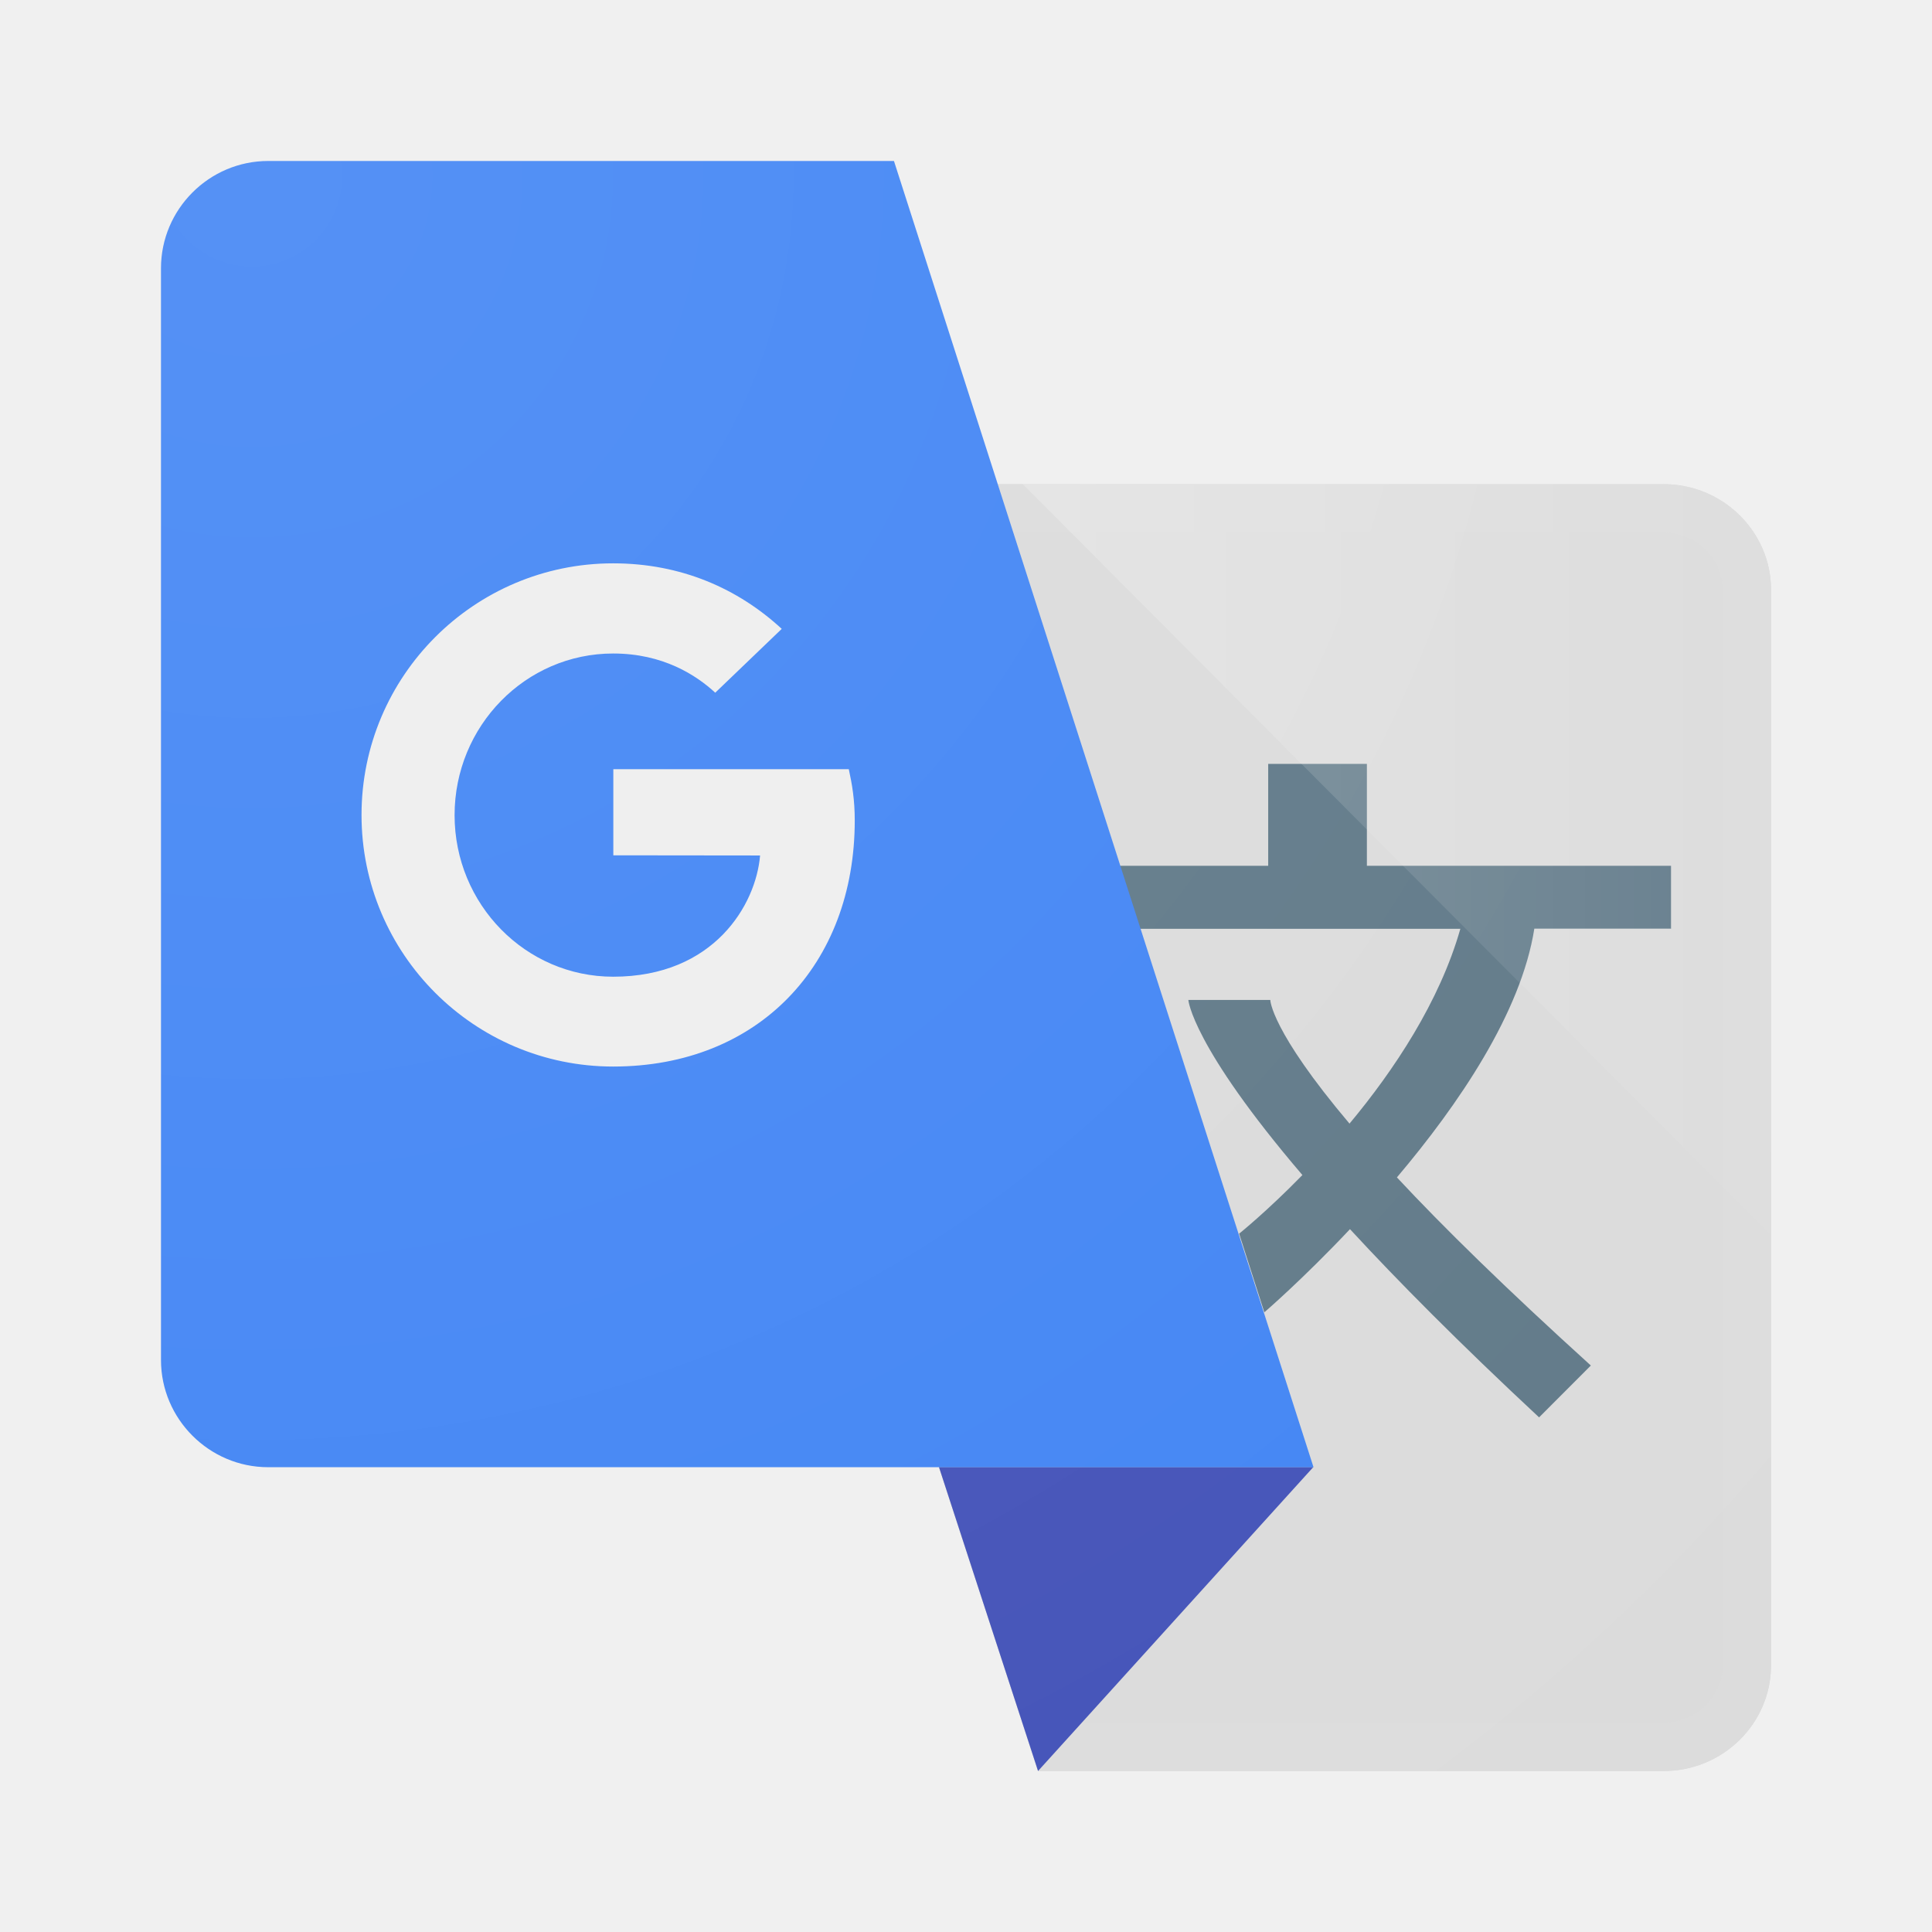
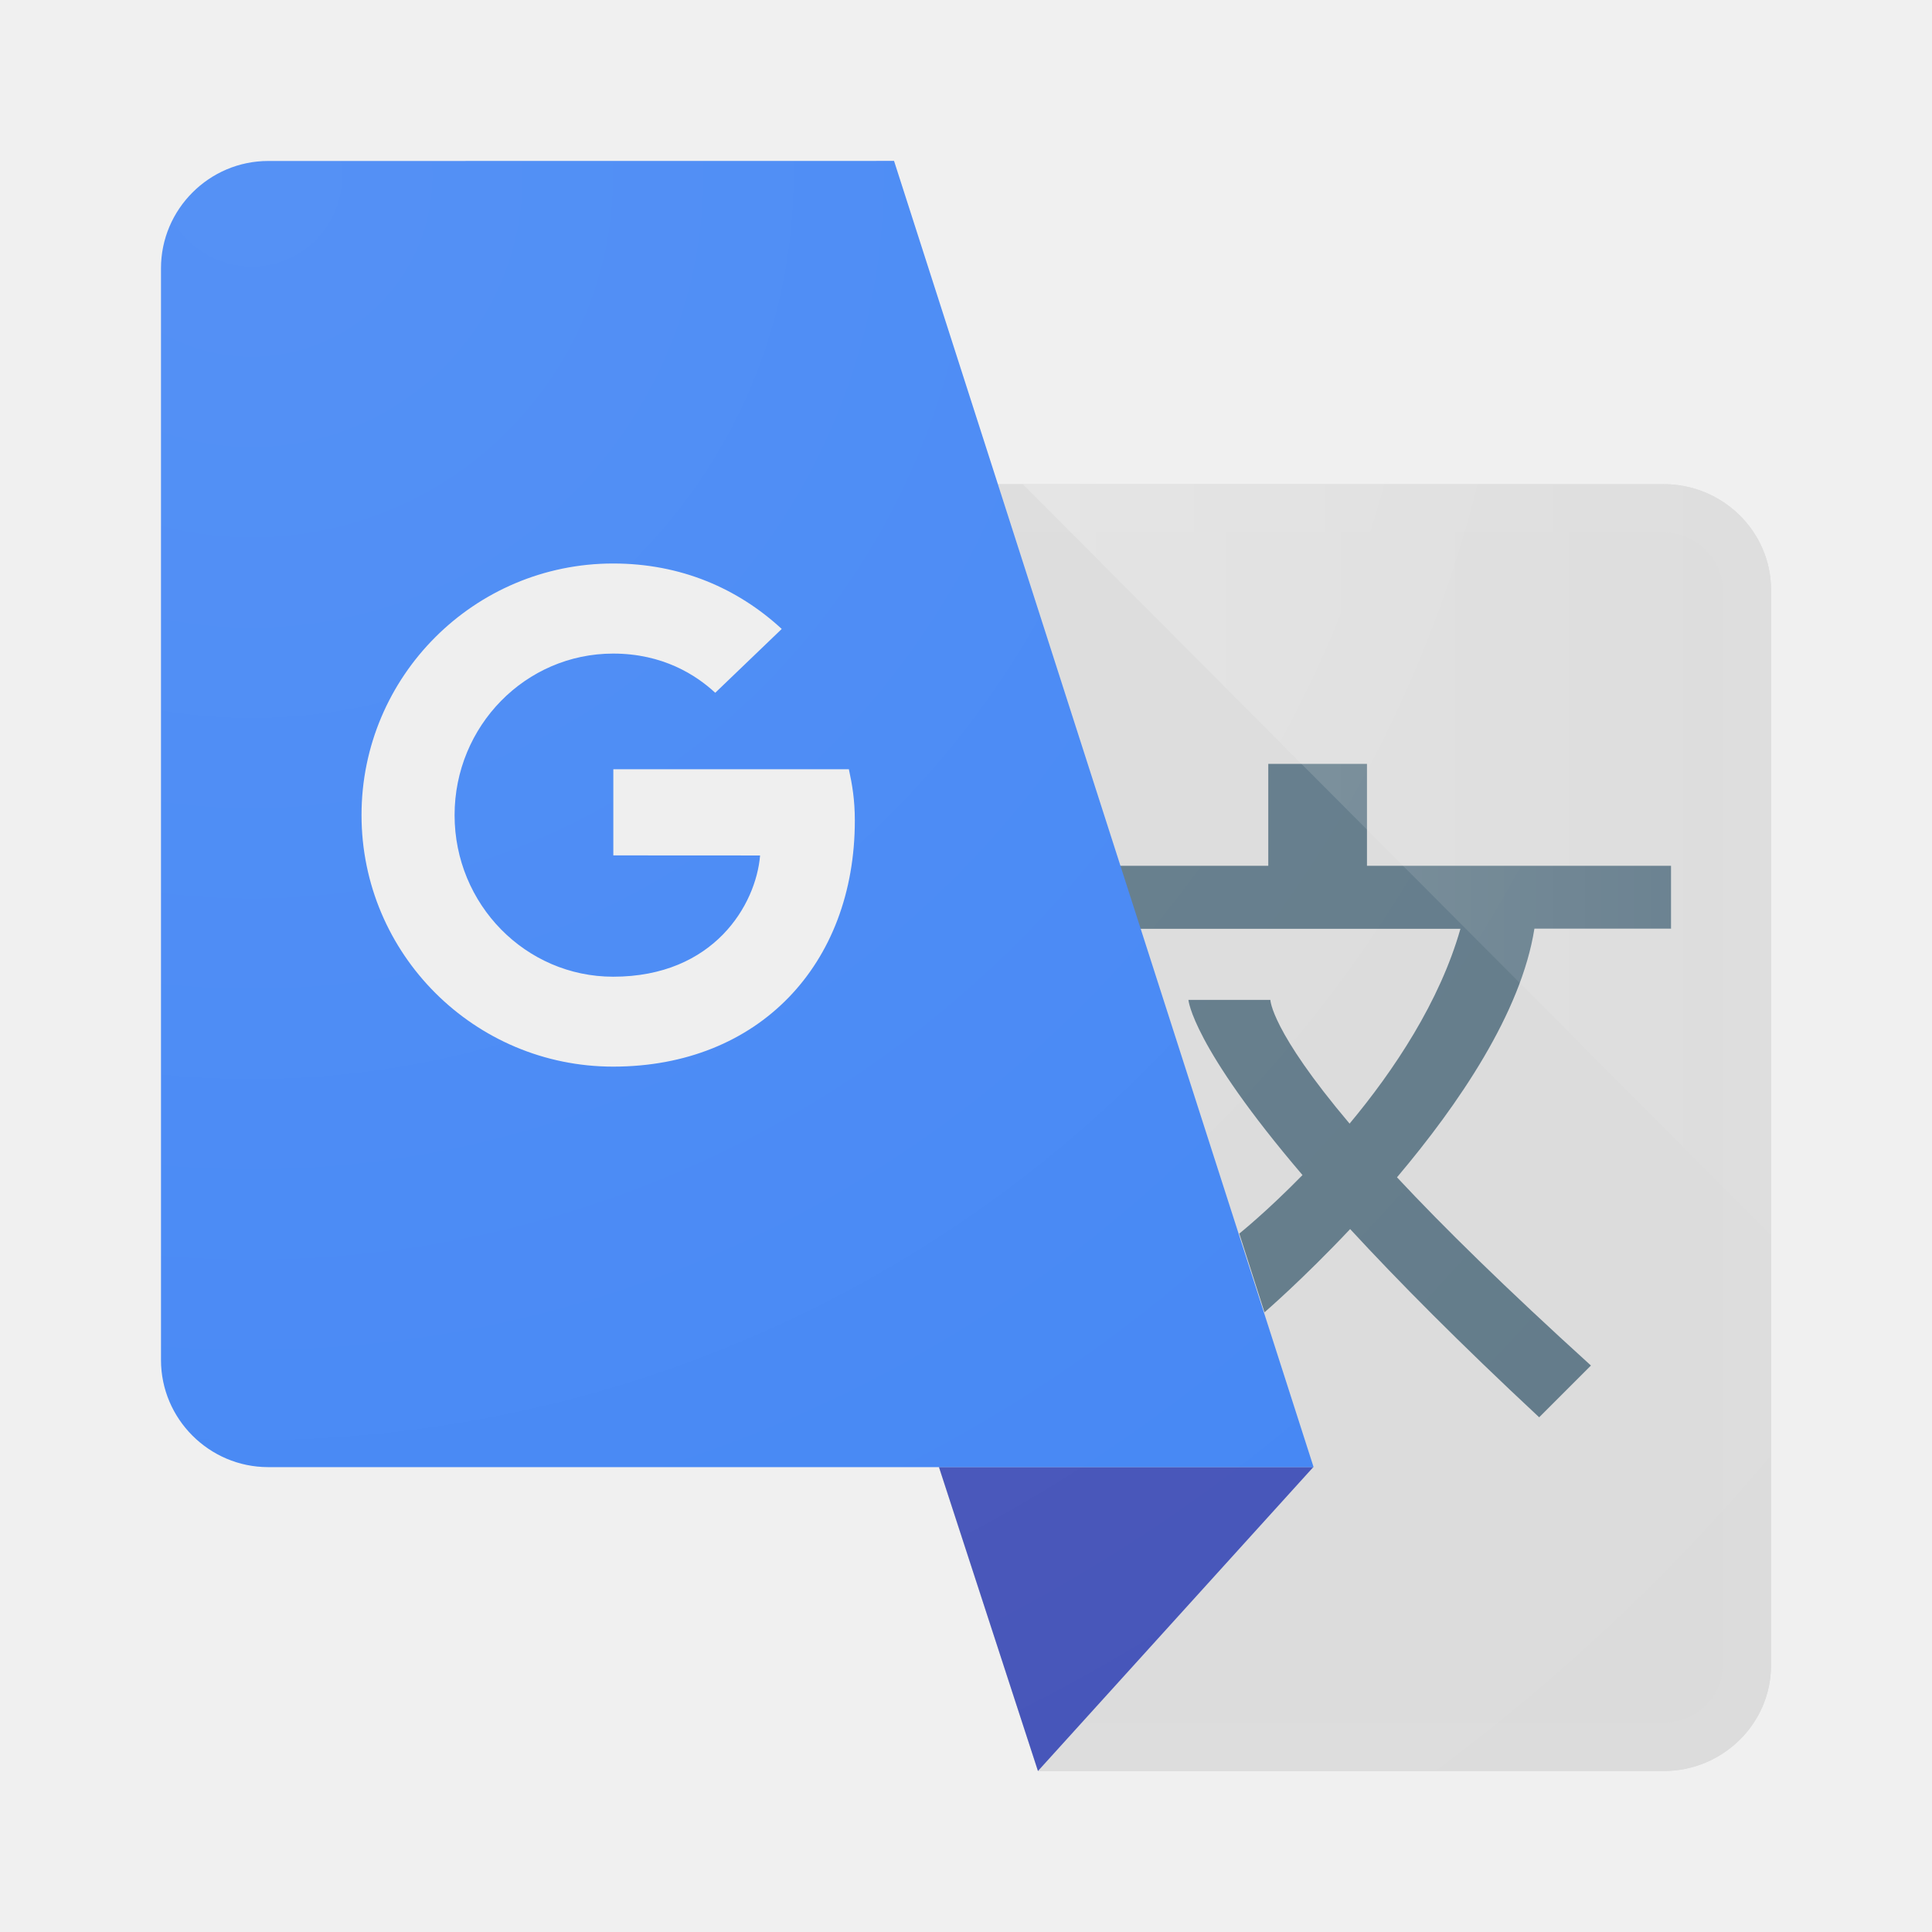
- <svg xmlns="http://www.w3.org/2000/svg" width="24" height="24" viewBox="0 0 24 24" fill="none">
-   <g clip-path="url(#clip0_126_2)">
-     <path d="M20.669 22C21.401 22 22 21.411 22 20.69V7.325C22 6.604 21.401 6.015 20.669 6.015H7.683L12.895 22H20.669Z" fill="#DBDBDB" />
-     <path d="M20.669 6.616C20.864 6.616 21.048 6.692 21.186 6.828C21.323 6.962 21.399 7.139 21.399 7.325V20.69C21.399 20.876 21.325 21.052 21.186 21.187C21.048 21.323 20.864 21.399 20.669 21.399H13.332L8.51 6.616H20.669ZM20.669 6.015H7.683L12.895 22H20.669C21.401 22 22 21.411 22 20.69V7.325C22 6.604 21.401 6.015 20.669 6.015Z" fill="#DCDCDC" />
-     <path d="M11.664 18.224L12.895 22L16.315 18.224H11.664Z" fill="#4352B8" />
-     <path d="M20.758 11.538V10.755H16.98V9.489H15.754V10.755H13.344V11.538H18.141C17.884 12.442 17.317 13.295 16.764 13.958C15.784 12.798 15.78 12.422 15.78 12.422H14.762C14.762 12.422 14.804 12.987 16.179 14.597C15.732 15.054 15.393 15.325 15.393 15.325L15.706 16.302C15.706 16.302 16.179 15.896 16.77 15.269C17.363 15.912 18.129 16.685 19.119 17.607L19.762 16.963C18.702 16.002 17.924 15.239 17.353 14.626C18.119 13.72 18.896 12.58 19.06 11.536H20.756V11.538H20.758Z" fill="#607988" />
-     <path d="M3.331 2C2.599 2 2 2.599 2 3.332V16.895C2 17.627 2.599 18.226 3.331 18.226H16.317L11.105 2H3.331Z" fill="#4285F4" />
-     <path d="M12.706 6.015H20.669C21.401 6.015 22 6.604 22 7.325V15.343L12.706 6.015Z" fill="url(#paint0_linear_126_2)" />
-     <path d="M9.442 10.627C9.392 11.234 8.873 12.133 7.617 12.133C6.529 12.133 5.647 11.234 5.647 10.126C5.647 9.018 6.529 8.118 7.617 8.118C8.236 8.118 8.649 8.387 8.885 8.605L9.711 7.812C9.168 7.311 8.46 6.998 7.617 6.998C5.891 6.998 4.491 8.399 4.491 10.124C4.491 11.849 5.891 13.249 7.617 13.249C9.424 13.249 10.618 11.981 10.618 10.192C10.618 9.935 10.586 9.747 10.544 9.555H7.619V10.625L9.442 10.627Z" fill="#EEEEEE" />
-     <path d="M20.669 6.015H12.396L11.105 2H3.331C2.599 2 2 2.599 2 3.332V16.895C2 17.627 2.599 18.226 3.331 18.226H11.664L12.895 22H20.669C21.401 22 22 21.411 22 20.69V7.325C22 6.604 21.401 6.015 20.669 6.015Z" fill="url(#paint1_radial_126_2)" />
+ <svg xmlns="http://www.w3.org/2000/svg" fill="none" height="24" viewBox="0 0 24 24" width="24">
+   <linearGradient id="a" gradientUnits="userSpaceOnUse" x1="12.706" x2="22" y1="10.679" y2="10.679">
+     <stop offset="0" stop-color="#fff" stop-opacity=".2" />
+     <stop offset="1" stop-color="#fff" stop-opacity=".02" />
+   </linearGradient>
+   <radialGradient id="b" cx="0" cy="0" gradientTransform="matrix(28.0187 0 0 28.013 3.30664 2.38798)" gradientUnits="userSpaceOnUse" r="1">
+     <stop offset="0" stop-color="#fff" stop-opacity=".1" />
+     <stop offset="1" stop-color="#fff" stop-opacity="0" />
+   </radialGradient>
+   <clipPath id="c">
+     <path d="m2 2h20v20h-20z" />
+   </clipPath>
+   <g clip-path="url(#c)">
+     <path d="m20.669 22c.731 0 1.331-.589 1.331-1.31v-13.365c0-.721-.599-1.31-1.331-1.31h-12.987l5.212 15.985z" fill="#dbdbdb" />
+     <path d="m20.669 6.616c.194 0 .379.076.517.212.136.134.212.311.212.497v13.365c0 .186-.074.363-.212.497-.138.136-.323.212-.517.212h-7.338l-4.821-14.783zm0-.601h-12.987l5.212 15.985h7.775c.731 0 1.331-.589 1.331-1.31v-13.365c0-.721-.599-1.31-1.331-1.31z" fill="#dcdcdc" />
+     <path d="m11.664 18.224 1.23 3.776 3.421-3.776z" fill="#4352b8" />
+     <path d="m20.758 11.538v-.783h-3.777v-1.266h-1.226v1.266h-2.41v.783h4.797c-.257.904-.824 1.757-1.377 2.42-.98-1.16-.984-1.537-.984-1.537h-1.018s.042.565 1.417 2.176c-.447.457-.785.727-.785.727l.313.978s.473-.407 1.064-1.034c.593.643 1.359 1.416 2.348 2.338l.643-.643c-1.06-.962-1.837-1.725-2.409-2.338.765-.906 1.543-2.046 1.707-3.089h1.695v.002z" fill="#607988" />
+     <path d="m3.331 2c-.731 0-1.331.599-1.331 1.332v13.563c0 .731.599 1.33 1.331 1.33h12.987l-5.212-16.226z" fill="#4285f4" />
+     <path d="m12.706 6.015h7.963c.731 0 1.331.589 1.331 1.31v8.018z" fill="url(#a)" />
+     <path d="m9.442 10.627c-.05.607-.569 1.506-1.825 1.506-1.088 0-1.97-.899-1.97-2.007 0-1.108.882-2.007 1.97-2.007.619 0 1.032.268 1.268.487l.826-.793c-.543-.501-1.25-.813-2.094-.813-1.725 0-3.126 1.4-3.126 3.125 0 1.725 1.401 3.125 3.126 3.125 1.807 0 3.002-1.268 3.002-3.057 0-.256-.032-.445-.074-.637h-2.926v1.07z" fill="#eee" />
+     <path d="m20.669 6.015h-8.274l-1.29-4.015h-7.775c-.731 0-1.331.599-1.331 1.332v13.563c0 .731.599 1.33 1.331 1.33h8.334l1.23 3.774h7.775c.731 0 1.331-.589 1.331-1.31v-13.365c0-.721-.599-1.31-1.331-1.31z" fill="url(#b)" />
  </g>
-   <defs>
-     <linearGradient id="paint0_linear_126_2" x1="12.706" y1="10.679" x2="22" y2="10.679" gradientUnits="userSpaceOnUse">
-       <stop stop-color="white" stop-opacity="0.2" />
-       <stop offset="1" stop-color="white" stop-opacity="0.02" />
-     </linearGradient>
-     <radialGradient id="paint1_radial_126_2" cx="0" cy="0" r="1" gradientUnits="userSpaceOnUse" gradientTransform="translate(3.30664 2.38798) scale(28.0187 28.013)">
-       <stop stop-color="white" stop-opacity="0.1" />
-       <stop offset="1" stop-color="white" stop-opacity="0" />
-     </radialGradient>
-     <clipPath id="clip0_126_2">
-       <rect width="20" height="20" fill="white" transform="translate(2 2)" />
-     </clipPath>
-   </defs>
</svg>
